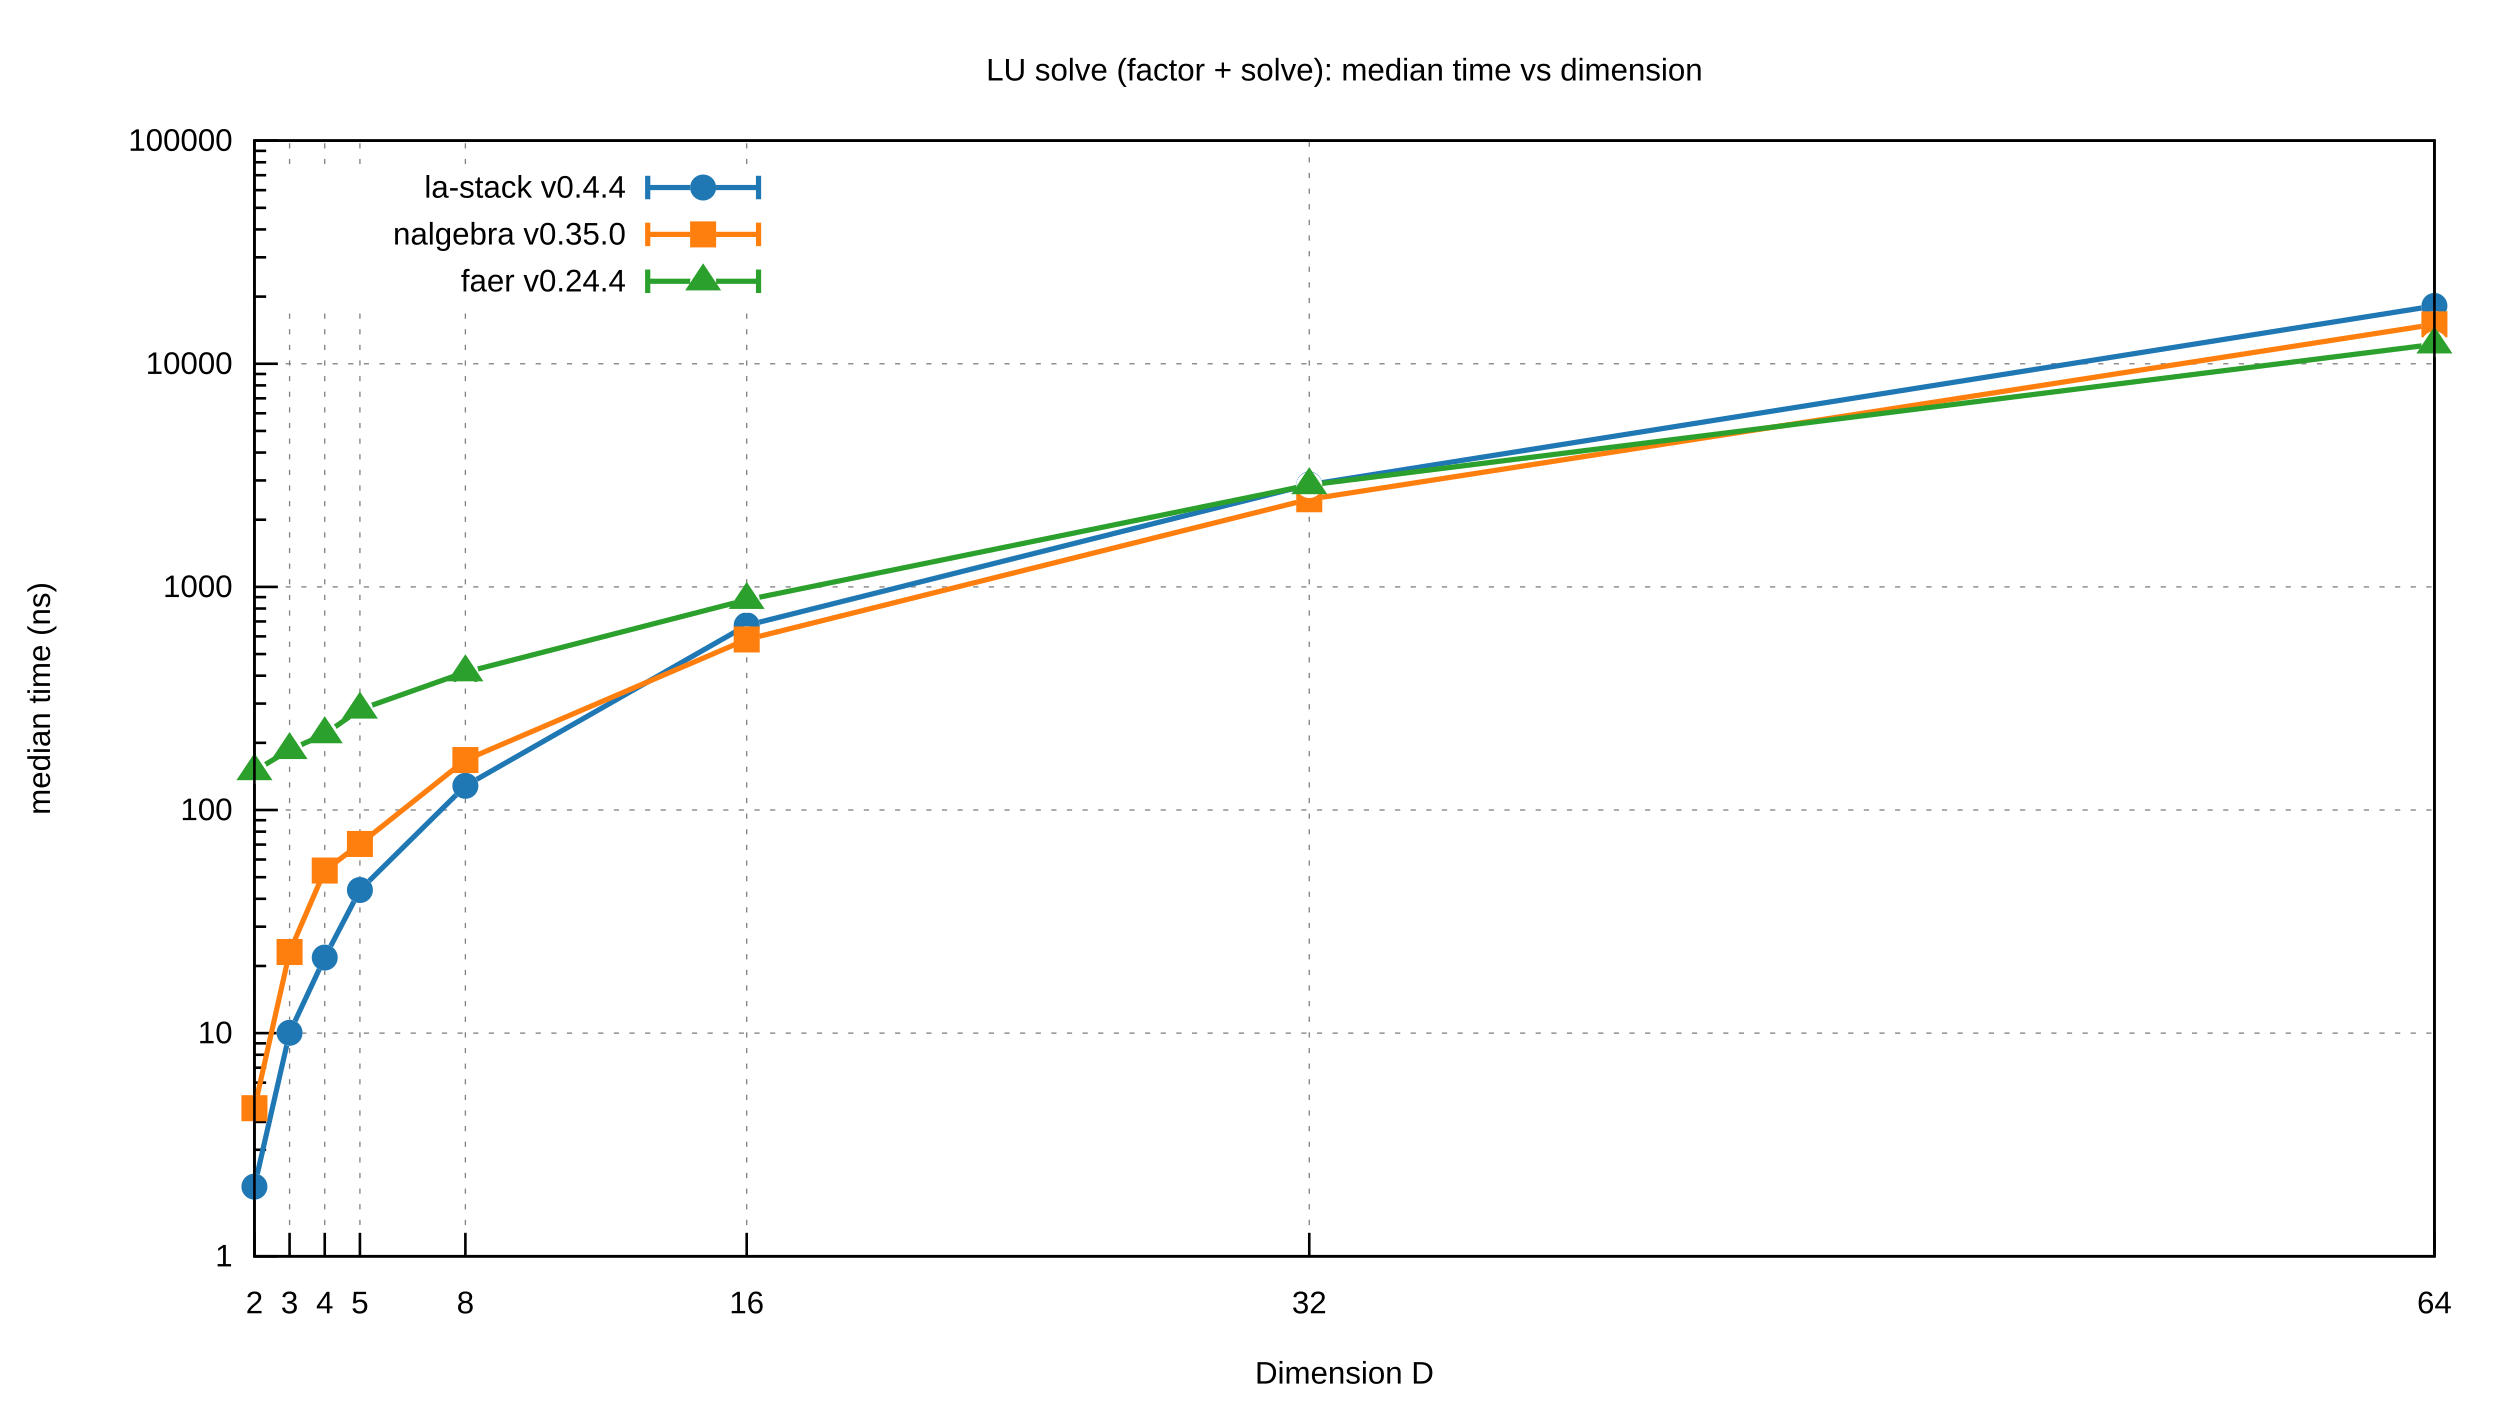
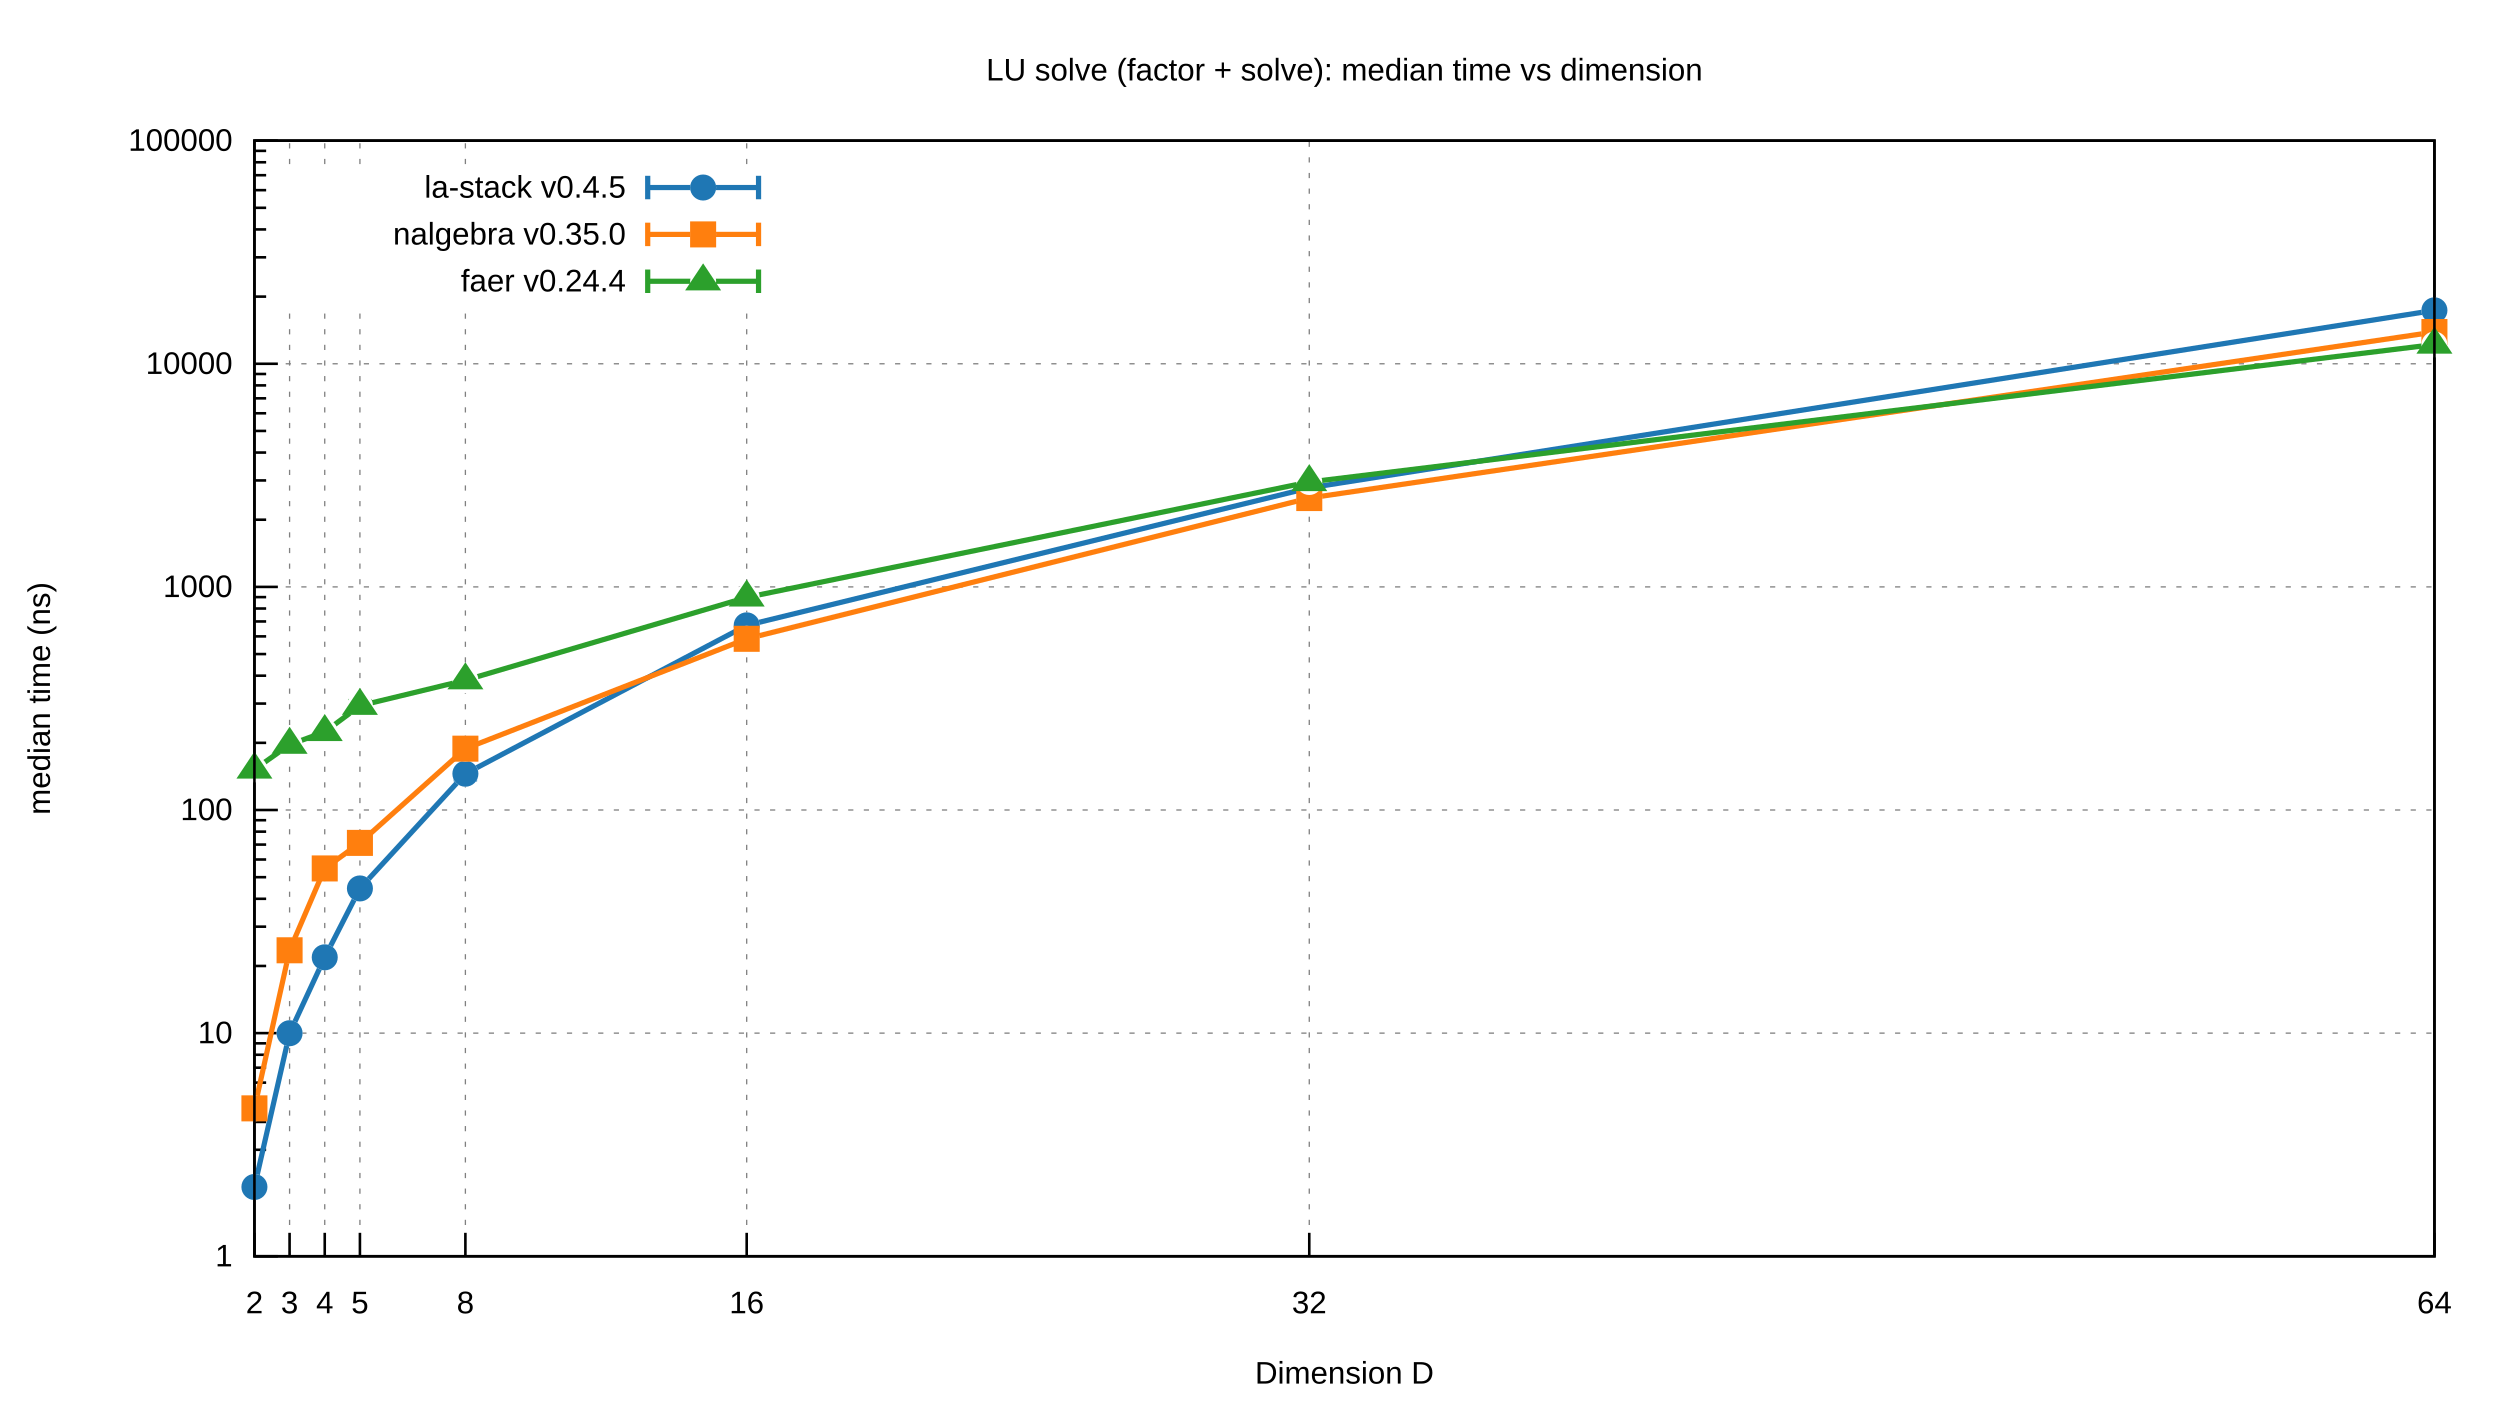
<svg xmlns="http://www.w3.org/2000/svg" xmlns:xlink="http://www.w3.org/1999/xlink" width="960" height="540" viewBox="0 0 960 540">
  <g id="gnuplot_canvas">
    <rect x="0" y="0" width="960" height="540" fill="none" />
    <defs>
      <circle id="gpDot" r="0.5" stroke-width="0.5" stroke="currentColor" />
      <path id="gpPt0" stroke-width="0.222" stroke="currentColor" d="M-1,0 h2 M0,-1 v2" />
      <path id="gpPt1" stroke-width="0.222" stroke="currentColor" d="M-1,-1 L1,1 M1,-1 L-1,1" />
      <path id="gpPt2" stroke-width="0.222" stroke="currentColor" d="M-1,0 L1,0 M0,-1 L0,1 M-1,-1 L1,1 M-1,1 L1,-1" />
      <rect id="gpPt3" stroke-width="0.222" stroke="currentColor" x="-1" y="-1" width="2" height="2" />
      <rect id="gpPt4" stroke-width="0.222" stroke="currentColor" fill="currentColor" x="-1" y="-1" width="2" height="2" />
      <circle id="gpPt5" stroke-width="0.222" stroke="currentColor" cx="0" cy="0" r="1" />
      <use xlink:href="#gpPt5" id="gpPt6" fill="currentColor" stroke="none" />
      <path id="gpPt7" stroke-width="0.222" stroke="currentColor" d="M0,-1.33 L-1.33,0.67 L1.33,0.67 z" />
      <use xlink:href="#gpPt7" id="gpPt8" fill="currentColor" stroke="none" />
      <use xlink:href="#gpPt7" id="gpPt9" stroke="currentColor" transform="rotate(180)" />
      <use xlink:href="#gpPt9" id="gpPt10" fill="currentColor" stroke="none" />
      <use xlink:href="#gpPt3" id="gpPt11" stroke="currentColor" transform="rotate(45)" />
      <use xlink:href="#gpPt11" id="gpPt12" fill="currentColor" stroke="none" />
      <path id="gpPt13" stroke-width="0.222" stroke="currentColor" d="M0,1.330 L1.265,0.411 L0.782,-1.067 L-0.782,-1.076 L-1.265,0.411 z" />
      <use xlink:href="#gpPt13" id="gpPt14" fill="currentColor" stroke="none" />
      <filter id="textbox" filterUnits="objectBoundingBox" x="0" y="0" height="1" width="1">
        <feFlood flood-color="white" flood-opacity="1" result="bgnd" />
        <feComposite in="SourceGraphic" in2="bgnd" operator="atop" />
      </filter>
      <filter id="greybox" filterUnits="objectBoundingBox" x="0" y="0" height="1" width="1">
        <feFlood flood-color="lightgrey" flood-opacity="1" result="grey" />
        <feComposite in="SourceGraphic" in2="grey" operator="atop" />
      </filter>
    </defs>
    <g fill="none" color="white" stroke="currentColor" stroke-width="1.00" stroke-linecap="butt" stroke-linejoin="miter">
</g>
    <g fill="none" color="black" stroke="currentColor" stroke-width="1.00" stroke-linecap="butt" stroke-linejoin="miter">
</g>
    <g fill="none" color="black" stroke="black" stroke-width="0.50" stroke-linecap="butt" stroke-linejoin="miter">
</g>
    <g fill="none" color="gray" stroke="currentColor" stroke-width="0.50" stroke-linecap="butt" stroke-linejoin="miter">
      <path stroke="gray" stroke-dasharray="2,4" class="gridline" d="M97.70,482.40 L934.82,482.40  " />
    </g>
    <g fill="none" color="gray" stroke="gray" stroke-width="1.00" stroke-linecap="butt" stroke-linejoin="miter">
</g>
    <g fill="none" color="black" stroke="currentColor" stroke-width="1.00" stroke-linecap="butt" stroke-linejoin="miter">
      <path stroke="black" d="M97.70,482.40 L106.70,482.40  " />
      <g transform="translate(89.31,486.30)" stroke="none" fill="black" font-family="Arial" font-size="12.00" text-anchor="end">
        <text> 1</text>
      </g>
    </g>
    <g fill="none" color="black" stroke="currentColor" stroke-width="1.00" stroke-linecap="butt" stroke-linejoin="miter">
      <path stroke="black" d="M97.70,456.61 L102.20,456.61 M97.70,441.52 L102.20,441.52 M97.70,430.82 L102.20,430.82 M97.70,422.51 L102.20,422.51   M97.70,415.73 L102.20,415.73 M97.70,409.99 L102.20,409.99 M97.70,405.03 L102.20,405.03 M97.70,400.64 L102.20,400.64    " />
    </g>
    <g fill="none" color="black" stroke="black" stroke-width="0.50" stroke-linecap="butt" stroke-linejoin="miter">
</g>
    <g fill="none" color="gray" stroke="currentColor" stroke-width="0.50" stroke-linecap="butt" stroke-linejoin="miter">
      <path stroke="gray" stroke-dasharray="2,4" class="gridline" d="M97.70,396.72 L934.82,396.72  " />
    </g>
    <g fill="none" color="gray" stroke="gray" stroke-width="1.00" stroke-linecap="butt" stroke-linejoin="miter">
</g>
    <g fill="none" color="black" stroke="currentColor" stroke-width="1.00" stroke-linecap="butt" stroke-linejoin="miter">
      <path stroke="black" d="M97.70,396.72 L106.70,396.72  " />
      <g transform="translate(89.31,400.62)" stroke="none" fill="black" font-family="Arial" font-size="12.00" text-anchor="end">
        <text> 10</text>
      </g>
    </g>
    <g fill="none" color="black" stroke="currentColor" stroke-width="1.00" stroke-linecap="butt" stroke-linejoin="miter">
      <path stroke="black" d="M97.70,370.93 L102.20,370.93 M97.70,355.84 L102.20,355.84 M97.70,345.14 L102.20,345.14 M97.70,336.84 L102.20,336.84   M97.70,330.05 L102.20,330.05 M97.70,324.32 L102.20,324.32 M97.70,319.35 L102.20,319.35 M97.70,314.96 L102.20,314.96    " />
    </g>
    <g fill="none" color="black" stroke="black" stroke-width="0.50" stroke-linecap="butt" stroke-linejoin="miter">
</g>
    <g fill="none" color="gray" stroke="currentColor" stroke-width="0.50" stroke-linecap="butt" stroke-linejoin="miter">
      <path stroke="gray" stroke-dasharray="2,4" class="gridline" d="M97.70,311.04 L934.82,311.04  " />
    </g>
    <g fill="none" color="gray" stroke="gray" stroke-width="1.00" stroke-linecap="butt" stroke-linejoin="miter">
</g>
    <g fill="none" color="black" stroke="currentColor" stroke-width="1.00" stroke-linecap="butt" stroke-linejoin="miter">
      <path stroke="black" d="M97.70,311.04 L106.70,311.04  " />
      <g transform="translate(89.31,314.94)" stroke="none" fill="black" font-family="Arial" font-size="12.00" text-anchor="end">
        <text> 100</text>
      </g>
    </g>
    <g fill="none" color="black" stroke="currentColor" stroke-width="1.00" stroke-linecap="butt" stroke-linejoin="miter">
      <path stroke="black" d="M97.70,285.25 L102.20,285.25 M97.70,270.17 L102.20,270.17 M97.70,259.46 L102.20,259.46 M97.70,251.16 L102.20,251.16   M97.70,244.37 L102.20,244.37 M97.70,238.64 L102.20,238.64 M97.70,233.67 L102.20,233.67 M97.70,229.29 L102.20,229.29    " />
    </g>
    <g fill="none" color="black" stroke="black" stroke-width="0.50" stroke-linecap="butt" stroke-linejoin="miter">
</g>
    <g fill="none" color="gray" stroke="currentColor" stroke-width="0.50" stroke-linecap="butt" stroke-linejoin="miter">
      <path stroke="gray" stroke-dasharray="2,4" class="gridline" d="M97.70,225.37 L934.82,225.37  " />
    </g>
    <g fill="none" color="gray" stroke="gray" stroke-width="1.00" stroke-linecap="butt" stroke-linejoin="miter">
</g>
    <g fill="none" color="black" stroke="currentColor" stroke-width="1.00" stroke-linecap="butt" stroke-linejoin="miter">
      <path stroke="black" d="M97.70,225.37 L106.70,225.37  " />
      <g transform="translate(89.31,229.27)" stroke="none" fill="black" font-family="Arial" font-size="12.00" text-anchor="end">
        <text> 1000</text>
      </g>
    </g>
    <g fill="none" color="black" stroke="currentColor" stroke-width="1.00" stroke-linecap="butt" stroke-linejoin="miter">
      <path stroke="black" d="M97.70,199.57 L102.20,199.57 M97.70,184.49 L102.20,184.49 M97.70,173.78 L102.20,173.78 M97.70,165.48 L102.20,165.48   M97.70,158.70 L102.20,158.70 M97.70,152.96 L102.20,152.96 M97.70,147.99 L102.20,147.99 M97.70,143.61 L102.20,143.61    " />
    </g>
    <g fill="none" color="black" stroke="black" stroke-width="0.50" stroke-linecap="butt" stroke-linejoin="miter">
</g>
    <g fill="none" color="gray" stroke="currentColor" stroke-width="0.50" stroke-linecap="butt" stroke-linejoin="miter">
      <path stroke="gray" stroke-dasharray="2,4" class="gridline" d="M97.70,139.69 L934.82,139.69  " />
    </g>
    <g fill="none" color="gray" stroke="gray" stroke-width="1.00" stroke-linecap="butt" stroke-linejoin="miter">
</g>
    <g fill="none" color="black" stroke="currentColor" stroke-width="1.00" stroke-linecap="butt" stroke-linejoin="miter">
      <path stroke="black" d="M97.70,139.69 L106.70,139.69  " />
      <g transform="translate(89.31,143.59)" stroke="none" fill="black" font-family="Arial" font-size="12.00" text-anchor="end">
        <text> 10000</text>
      </g>
    </g>
    <g fill="none" color="black" stroke="currentColor" stroke-width="1.00" stroke-linecap="butt" stroke-linejoin="miter">
      <path stroke="black" d="M97.70,113.90 L102.20,113.90 M97.70,98.81 L102.20,98.81 M97.70,88.10 L102.20,88.10 M97.70,79.80 L102.20,79.80   M97.70,73.02 L102.20,73.02 M97.70,67.28 L102.20,67.28 M97.70,62.31 L102.20,62.31 M97.70,57.93 L102.20,57.93    " />
    </g>
    <g fill="none" color="black" stroke="black" stroke-width="0.50" stroke-linecap="butt" stroke-linejoin="miter">
</g>
    <g fill="none" color="gray" stroke="currentColor" stroke-width="0.50" stroke-linecap="butt" stroke-linejoin="miter">
      <path stroke="gray" stroke-dasharray="2,4" class="gridline" d="M97.70,54.01 L934.82,54.01  " />
    </g>
    <g fill="none" color="gray" stroke="gray" stroke-width="1.00" stroke-linecap="butt" stroke-linejoin="miter">
</g>
    <g fill="none" color="black" stroke="currentColor" stroke-width="1.00" stroke-linecap="butt" stroke-linejoin="miter">
      <path stroke="black" d="M97.70,54.01 L106.70,54.01  " />
      <g transform="translate(89.31,57.91)" stroke="none" fill="black" font-family="Arial" font-size="12.00" text-anchor="end">
        <text> 100000</text>
      </g>
    </g>
    <g fill="none" color="black" stroke="currentColor" stroke-width="1.00" stroke-linecap="butt" stroke-linejoin="miter">
</g>
    <g fill="none" color="black" stroke="black" stroke-width="0.50" stroke-linecap="butt" stroke-linejoin="miter">
</g>
    <g fill="none" color="gray" stroke="currentColor" stroke-width="0.50" stroke-linecap="butt" stroke-linejoin="miter">
      <path stroke="gray" stroke-dasharray="2,4" class="gridline" d="M97.70,482.40 L97.70,54.01  " />
    </g>
    <g fill="none" color="gray" stroke="gray" stroke-width="1.00" stroke-linecap="butt" stroke-linejoin="miter">
</g>
    <g fill="none" color="black" stroke="currentColor" stroke-width="1.00" stroke-linecap="butt" stroke-linejoin="miter">
      <path stroke="black" d="M97.70,482.40 L97.70,473.40  " />
      <g transform="translate(97.70,504.30)" stroke="none" fill="black" font-family="Arial" font-size="12.00" text-anchor="middle">
        <text> 2</text>
      </g>
    </g>
    <g fill="none" color="black" stroke="currentColor" stroke-width="1.00" stroke-linecap="butt" stroke-linejoin="miter">
</g>
    <g fill="none" color="black" stroke="black" stroke-width="0.50" stroke-linecap="butt" stroke-linejoin="miter">
</g>
    <g fill="none" color="gray" stroke="currentColor" stroke-width="0.50" stroke-linecap="butt" stroke-linejoin="miter">
      <path stroke="gray" stroke-dasharray="2,4" class="gridline" d="M111.20,482.40 L111.20,117.01 M111.20,63.01 L111.20,54.01  " />
    </g>
    <g fill="none" color="gray" stroke="gray" stroke-width="1.00" stroke-linecap="butt" stroke-linejoin="miter">
</g>
    <g fill="none" color="black" stroke="currentColor" stroke-width="1.00" stroke-linecap="butt" stroke-linejoin="miter">
      <path stroke="black" d="M111.20,482.40 L111.20,473.40  " />
      <g transform="translate(111.20,504.30)" stroke="none" fill="black" font-family="Arial" font-size="12.00" text-anchor="middle">
        <text> 3</text>
      </g>
    </g>
    <g fill="none" color="black" stroke="currentColor" stroke-width="1.00" stroke-linecap="butt" stroke-linejoin="miter">
</g>
    <g fill="none" color="black" stroke="black" stroke-width="0.50" stroke-linecap="butt" stroke-linejoin="miter">
</g>
    <g fill="none" color="gray" stroke="currentColor" stroke-width="0.50" stroke-linecap="butt" stroke-linejoin="miter">
      <path stroke="gray" stroke-dasharray="2,4" class="gridline" d="M124.70,482.40 L124.70,117.01 M124.70,63.01 L124.70,54.01  " />
    </g>
    <g fill="none" color="gray" stroke="gray" stroke-width="1.00" stroke-linecap="butt" stroke-linejoin="miter">
</g>
    <g fill="none" color="black" stroke="currentColor" stroke-width="1.00" stroke-linecap="butt" stroke-linejoin="miter">
      <path stroke="black" d="M124.70,482.40 L124.70,473.40  " />
      <g transform="translate(124.70,504.30)" stroke="none" fill="black" font-family="Arial" font-size="12.00" text-anchor="middle">
        <text> 4</text>
      </g>
    </g>
    <g fill="none" color="black" stroke="currentColor" stroke-width="1.00" stroke-linecap="butt" stroke-linejoin="miter">
</g>
    <g fill="none" color="black" stroke="black" stroke-width="0.50" stroke-linecap="butt" stroke-linejoin="miter">
</g>
    <g fill="none" color="gray" stroke="currentColor" stroke-width="0.50" stroke-linecap="butt" stroke-linejoin="miter">
      <path stroke="gray" stroke-dasharray="2,4" class="gridline" d="M138.21,482.40 L138.21,117.01 M138.21,63.01 L138.21,54.01  " />
    </g>
    <g fill="none" color="gray" stroke="gray" stroke-width="1.00" stroke-linecap="butt" stroke-linejoin="miter">
</g>
    <g fill="none" color="black" stroke="currentColor" stroke-width="1.00" stroke-linecap="butt" stroke-linejoin="miter">
      <path stroke="black" d="M138.21,482.40 L138.21,473.40  " />
      <g transform="translate(138.21,504.30)" stroke="none" fill="black" font-family="Arial" font-size="12.00" text-anchor="middle">
        <text> 5</text>
      </g>
    </g>
    <g fill="none" color="black" stroke="currentColor" stroke-width="1.00" stroke-linecap="butt" stroke-linejoin="miter">
</g>
    <g fill="none" color="black" stroke="black" stroke-width="0.50" stroke-linecap="butt" stroke-linejoin="miter">
</g>
    <g fill="none" color="gray" stroke="currentColor" stroke-width="0.50" stroke-linecap="butt" stroke-linejoin="miter">
      <path stroke="gray" stroke-dasharray="2,4" class="gridline" d="M178.71,482.40 L178.71,117.01 M178.71,63.01 L178.71,54.01  " />
    </g>
    <g fill="none" color="gray" stroke="gray" stroke-width="1.00" stroke-linecap="butt" stroke-linejoin="miter">
</g>
    <g fill="none" color="black" stroke="currentColor" stroke-width="1.00" stroke-linecap="butt" stroke-linejoin="miter">
      <path stroke="black" d="M178.71,482.40 L178.71,473.40  " />
      <g transform="translate(178.71,504.30)" stroke="none" fill="black" font-family="Arial" font-size="12.00" text-anchor="middle">
        <text> 8</text>
      </g>
    </g>
    <g fill="none" color="black" stroke="currentColor" stroke-width="1.00" stroke-linecap="butt" stroke-linejoin="miter">
</g>
    <g fill="none" color="black" stroke="black" stroke-width="0.50" stroke-linecap="butt" stroke-linejoin="miter">
</g>
    <g fill="none" color="gray" stroke="currentColor" stroke-width="0.50" stroke-linecap="butt" stroke-linejoin="miter">
      <path stroke="gray" stroke-dasharray="2,4" class="gridline" d="M286.73,482.40 L286.73,117.01 M286.73,63.01 L286.73,54.01  " />
    </g>
    <g fill="none" color="gray" stroke="gray" stroke-width="1.00" stroke-linecap="butt" stroke-linejoin="miter">
</g>
    <g fill="none" color="black" stroke="currentColor" stroke-width="1.00" stroke-linecap="butt" stroke-linejoin="miter">
      <path stroke="black" d="M286.73,482.40 L286.73,473.40  " />
      <g transform="translate(286.73,504.30)" stroke="none" fill="black" font-family="Arial" font-size="12.00" text-anchor="middle">
        <text> 16</text>
      </g>
    </g>
    <g fill="none" color="black" stroke="currentColor" stroke-width="1.00" stroke-linecap="butt" stroke-linejoin="miter">
</g>
    <g fill="none" color="black" stroke="black" stroke-width="0.50" stroke-linecap="butt" stroke-linejoin="miter">
</g>
    <g fill="none" color="gray" stroke="currentColor" stroke-width="0.50" stroke-linecap="butt" stroke-linejoin="miter">
      <path stroke="gray" stroke-dasharray="2,4" class="gridline" d="M502.76,482.40 L502.76,54.01  " />
    </g>
    <g fill="none" color="gray" stroke="gray" stroke-width="1.00" stroke-linecap="butt" stroke-linejoin="miter">
</g>
    <g fill="none" color="black" stroke="currentColor" stroke-width="1.00" stroke-linecap="butt" stroke-linejoin="miter">
      <path stroke="black" d="M502.76,482.40 L502.76,473.40  " />
      <g transform="translate(502.76,504.30)" stroke="none" fill="black" font-family="Arial" font-size="12.00" text-anchor="middle">
        <text> 32</text>
      </g>
    </g>
    <g fill="none" color="black" stroke="currentColor" stroke-width="1.00" stroke-linecap="butt" stroke-linejoin="miter">
</g>
    <g fill="none" color="black" stroke="black" stroke-width="0.50" stroke-linecap="butt" stroke-linejoin="miter">
</g>
    <g fill="none" color="gray" stroke="currentColor" stroke-width="0.50" stroke-linecap="butt" stroke-linejoin="miter">
      <path stroke="gray" stroke-dasharray="2,4" class="gridline" d="M934.82,482.40 L934.82,54.01  " />
    </g>
    <g fill="none" color="gray" stroke="gray" stroke-width="1.00" stroke-linecap="butt" stroke-linejoin="miter">
</g>
    <g fill="none" color="black" stroke="currentColor" stroke-width="1.00" stroke-linecap="butt" stroke-linejoin="miter">
      <path stroke="black" d="M934.82,482.40 L934.82,473.40  " />
      <g transform="translate(934.82,504.30)" stroke="none" fill="black" font-family="Arial" font-size="12.00" text-anchor="middle">
        <text> 64</text>
      </g>
    </g>
    <g fill="none" color="black" stroke="currentColor" stroke-width="1.00" stroke-linecap="butt" stroke-linejoin="miter">
</g>
    <g fill="none" color="black" stroke="currentColor" stroke-width="1.00" stroke-linecap="butt" stroke-linejoin="miter">
      <path stroke="black" d="M97.70,54.01 L97.70,482.40 L934.82,482.40 L934.82,54.01 L97.70,54.01 Z  " />
    </g>
    <g fill="none" color="black" stroke="currentColor" stroke-width="1.00" stroke-linecap="butt" stroke-linejoin="miter">
</g>
    <g id="gnuplot_plot_1" fill="none">
      <g fill="none" color="white" stroke="black" stroke-width="2.00" stroke-linecap="butt" stroke-linejoin="miter">
</g>
      <g fill="none" color="black" stroke="currentColor" stroke-width="2.00" stroke-linecap="butt" stroke-linejoin="miter">
        <g transform="translate(240.33,75.91)" stroke="none" fill="black" font-family="Arial" font-size="12.00" text-anchor="end">
-           <text>la-stack v0.4.4</text>
+           <text>la-stack v0.4.5</text>
        </g>
      </g>
      <g fill="none" color="black" stroke="currentColor" stroke-width="2.00" stroke-linecap="butt" stroke-linejoin="miter">
-         <path stroke="rgb( 31, 119, 180)" d="M248.72,72.01 L291.28,72.01 M248.72,67.51 L248.72,76.51 M291.28,67.51 L291.28,76.51 M97.70,455.67 L111.20,396.60   L124.70,367.71 L138.21,341.77 L178.71,301.76 L286.73,240.12 L502.76,186.09 L934.82,117.48 M97.70,455.68 L97.70,455.66   M97.70,455.68 L102.20,455.68 M97.70,455.66 L102.20,455.66 M111.20,396.67 L111.20,396.57 M106.70,396.67 L115.70,396.67   M106.70,396.57 L115.70,396.57 M124.70,367.74 L124.70,367.65 M120.20,367.74 L129.20,367.74 M120.20,367.65 L129.20,367.65   M138.21,341.82 L138.21,341.73 M133.71,341.82 L142.71,341.82 M133.71,341.73 L142.71,341.73 M178.71,301.81 L178.71,301.73   M174.21,301.81 L183.21,301.81 M174.21,301.73 L183.21,301.73 M286.73,240.31 L286.73,239.99 M282.23,240.31 L291.23,240.31   M282.23,239.99 L291.23,239.99 M502.76,186.21 L502.76,185.96 M498.26,186.21 L507.26,186.21 M498.26,185.96 L507.26,185.96   M934.82,117.72 L934.82,117.34 M930.32,117.72 L934.82,117.72 M930.32,117.34 L934.82,117.34  " />
-       </g>
-       <g fill="none" color="black" stroke="currentColor" stroke-width="2.00" stroke-linecap="butt" stroke-linejoin="miter">
-         <use xlink:href="#gpPt6" transform="translate(97.70,455.67) scale(4.50)" color="white" />
-       </g>
-       <g fill="none" color="black" stroke="currentColor" stroke-width="2.00" stroke-linecap="butt" stroke-linejoin="miter">
-         <use xlink:href="#gpPt6" transform="translate(97.70,455.67) scale(4.50)" color="rgb( 31, 119, 180)" />
-         <use xlink:href="#gpPt6" transform="translate(111.20,396.60) scale(4.50)" color="white" />
-       </g>
-       <g fill="none" color="black" stroke="currentColor" stroke-width="2.00" stroke-linecap="butt" stroke-linejoin="miter">
-         <use xlink:href="#gpPt6" transform="translate(111.20,396.60) scale(4.50)" color="rgb( 31, 119, 180)" />
-         <use xlink:href="#gpPt6" transform="translate(124.70,367.71) scale(4.50)" color="white" />
-       </g>
-       <g fill="none" color="black" stroke="currentColor" stroke-width="2.00" stroke-linecap="butt" stroke-linejoin="miter">
-         <use xlink:href="#gpPt6" transform="translate(124.70,367.71) scale(4.50)" color="rgb( 31, 119, 180)" />
-         <use xlink:href="#gpPt6" transform="translate(138.21,341.77) scale(4.50)" color="white" />
-       </g>
-       <g fill="none" color="black" stroke="currentColor" stroke-width="2.00" stroke-linecap="butt" stroke-linejoin="miter">
-         <use xlink:href="#gpPt6" transform="translate(138.21,341.77) scale(4.50)" color="rgb( 31, 119, 180)" />
-         <use xlink:href="#gpPt6" transform="translate(178.71,301.76) scale(4.50)" color="white" />
-       </g>
-       <g fill="none" color="black" stroke="currentColor" stroke-width="2.00" stroke-linecap="butt" stroke-linejoin="miter">
-         <use xlink:href="#gpPt6" transform="translate(178.71,301.76) scale(4.50)" color="rgb( 31, 119, 180)" />
-         <use xlink:href="#gpPt6" transform="translate(286.73,240.12) scale(4.50)" color="white" />
-       </g>
-       <g fill="none" color="black" stroke="currentColor" stroke-width="2.00" stroke-linecap="butt" stroke-linejoin="miter">
-         <use xlink:href="#gpPt6" transform="translate(286.73,240.12) scale(4.50)" color="rgb( 31, 119, 180)" />
-         <use xlink:href="#gpPt6" transform="translate(502.76,186.09) scale(4.50)" color="white" />
-       </g>
-       <g fill="none" color="black" stroke="currentColor" stroke-width="2.00" stroke-linecap="butt" stroke-linejoin="miter">
-         <use xlink:href="#gpPt6" transform="translate(502.76,186.09) scale(4.50)" color="rgb( 31, 119, 180)" />
-         <use xlink:href="#gpPt6" transform="translate(934.82,117.48) scale(4.50)" color="white" />
-       </g>
-       <g fill="none" color="black" stroke="currentColor" stroke-width="2.00" stroke-linecap="butt" stroke-linejoin="miter">
-         <use xlink:href="#gpPt6" transform="translate(934.82,117.48) scale(4.50)" color="rgb( 31, 119, 180)" />
+         <path stroke="rgb( 31, 119, 180)" d="M248.72,72.01 L291.28,72.01 M248.72,67.51 L248.72,76.51 M291.28,67.51 L291.28,76.51 M97.70,455.80 L111.20,396.76   L124.70,367.61 L138.21,341.16 L178.71,297.11 L286.73,240.13 L502.76,187.35 L934.82,119.17 M97.70,455.83 L97.70,455.78   M97.70,455.83 L102.20,455.83 M97.70,455.78 L102.20,455.78 M111.20,396.89 L111.20,396.70 M106.70,396.89 L115.70,396.89   M106.70,396.70 L115.70,396.70 M124.70,367.65 L124.70,367.59 M120.20,367.65 L129.20,367.65 M120.20,367.59 L129.20,367.59   M138.21,341.36 L138.21,340.99 M133.71,341.36 L142.71,341.36 M133.71,340.99 L142.71,340.99 M178.71,299.07 L178.71,296.80   M174.21,299.07 L183.21,299.07 M174.21,296.80 L183.21,296.80 M286.73,240.22 L286.73,240.04 M282.23,240.22 L291.23,240.22   M282.23,240.04 L291.23,240.04 M502.76,187.39 L502.76,187.29 M498.26,187.39 L507.26,187.39 M498.26,187.29 L507.26,187.29   M934.82,119.38 L934.82,119.05 M930.32,119.38 L934.82,119.38 M930.32,119.05 L934.82,119.05  " />
+       </g>
+       <g fill="none" color="black" stroke="currentColor" stroke-width="2.00" stroke-linecap="butt" stroke-linejoin="miter">
+         <use xlink:href="#gpPt6" transform="translate(97.70,455.80) scale(4.50)" color="white" />
+       </g>
+       <g fill="none" color="black" stroke="currentColor" stroke-width="2.00" stroke-linecap="butt" stroke-linejoin="miter">
+         <use xlink:href="#gpPt6" transform="translate(97.70,455.80) scale(4.50)" color="rgb( 31, 119, 180)" />
+         <use xlink:href="#gpPt6" transform="translate(111.20,396.76) scale(4.50)" color="white" />
+       </g>
+       <g fill="none" color="black" stroke="currentColor" stroke-width="2.00" stroke-linecap="butt" stroke-linejoin="miter">
+         <use xlink:href="#gpPt6" transform="translate(111.20,396.76) scale(4.50)" color="rgb( 31, 119, 180)" />
+         <use xlink:href="#gpPt6" transform="translate(124.70,367.61) scale(4.50)" color="white" />
+       </g>
+       <g fill="none" color="black" stroke="currentColor" stroke-width="2.00" stroke-linecap="butt" stroke-linejoin="miter">
+         <use xlink:href="#gpPt6" transform="translate(124.70,367.61) scale(4.50)" color="rgb( 31, 119, 180)" />
+         <use xlink:href="#gpPt6" transform="translate(138.21,341.16) scale(4.50)" color="white" />
+       </g>
+       <g fill="none" color="black" stroke="currentColor" stroke-width="2.00" stroke-linecap="butt" stroke-linejoin="miter">
+         <use xlink:href="#gpPt6" transform="translate(138.21,341.16) scale(4.50)" color="rgb( 31, 119, 180)" />
+         <use xlink:href="#gpPt6" transform="translate(178.71,297.11) scale(4.50)" color="white" />
+       </g>
+       <g fill="none" color="black" stroke="currentColor" stroke-width="2.00" stroke-linecap="butt" stroke-linejoin="miter">
+         <use xlink:href="#gpPt6" transform="translate(178.71,297.11) scale(4.50)" color="rgb( 31, 119, 180)" />
+         <use xlink:href="#gpPt6" transform="translate(286.73,240.13) scale(4.50)" color="white" />
+       </g>
+       <g fill="none" color="black" stroke="currentColor" stroke-width="2.00" stroke-linecap="butt" stroke-linejoin="miter">
+         <use xlink:href="#gpPt6" transform="translate(286.73,240.13) scale(4.50)" color="rgb( 31, 119, 180)" />
+         <use xlink:href="#gpPt6" transform="translate(502.76,187.35) scale(4.50)" color="white" />
+       </g>
+       <g fill="none" color="black" stroke="currentColor" stroke-width="2.00" stroke-linecap="butt" stroke-linejoin="miter">
+         <use xlink:href="#gpPt6" transform="translate(502.76,187.35) scale(4.50)" color="rgb( 31, 119, 180)" />
+         <use xlink:href="#gpPt6" transform="translate(934.82,119.17) scale(4.50)" color="white" />
+       </g>
+       <g fill="none" color="black" stroke="currentColor" stroke-width="2.00" stroke-linecap="butt" stroke-linejoin="miter">
+         <use xlink:href="#gpPt6" transform="translate(934.82,119.17) scale(4.50)" color="rgb( 31, 119, 180)" />
        <use xlink:href="#gpPt6" transform="translate(270.00,72.01) scale(4.50)" color="white" />
      </g>
      <g fill="none" color="black" stroke="currentColor" stroke-width="2.00" stroke-linecap="butt" stroke-linejoin="miter">
        <use xlink:href="#gpPt6" transform="translate(270.00,72.01) scale(4.50)" color="rgb( 31, 119, 180)" />
      </g>
    </g>
    <g id="gnuplot_plot_2" fill="none">
      <g fill="none" color="black" stroke="currentColor" stroke-width="2.00" stroke-linecap="butt" stroke-linejoin="miter">
        <g transform="translate(240.33,93.91)" stroke="none" fill="black" font-family="Arial" font-size="12.00" text-anchor="end">
          <text>nalgebra v0.35.0</text>
        </g>
      </g>
      <g fill="none" color="black" stroke="currentColor" stroke-width="2.00" stroke-linecap="butt" stroke-linejoin="miter">
-         <path stroke="rgb(255, 127,  14)" d="M248.72,90.01 L291.28,90.01 M248.72,85.51 L248.72,94.51 M291.28,85.51 L291.28,94.51 M97.70,425.55 L111.20,365.58   L124.70,334.29 L138.21,324.08 L178.71,291.85 L286.73,245.55 L502.76,191.71 L934.82,124.55 M97.70,425.71 L97.70,424.98   M97.70,425.71 L102.20,425.71 M97.70,424.98 L102.20,424.98 M111.20,365.65 L111.20,365.53 M106.70,365.65 L115.70,365.65   M106.70,365.53 L115.70,365.53 M124.70,334.43 L124.70,334.26 M120.20,334.43 L129.20,334.43 M120.20,334.26 L129.20,334.26   M138.21,324.10 L138.21,324.07 M133.71,324.10 L142.71,324.10 M133.71,324.07 L142.71,324.07 M178.71,291.92 L178.71,291.75   M174.21,291.92 L183.21,291.92 M174.21,291.75 L183.21,291.75 M286.73,245.57 L286.73,245.54 M282.23,245.57 L291.23,245.57   M282.23,245.54 L291.23,245.54 M502.76,191.79 L502.76,191.64 M498.26,191.79 L507.26,191.79 M498.26,191.64 L507.26,191.64   M934.82,124.58 L934.82,124.46 M930.32,124.58 L934.82,124.58 M930.32,124.46 L934.82,124.46  " />
-       </g>
-       <g fill="none" color="black" stroke="currentColor" stroke-width="2.00" stroke-linecap="butt" stroke-linejoin="miter">
-         <use xlink:href="#gpPt6" transform="translate(97.70,425.55) scale(4.50)" color="white" />
-       </g>
-       <g fill="none" color="black" stroke="currentColor" stroke-width="2.00" stroke-linecap="butt" stroke-linejoin="miter">
-         <use xlink:href="#gpPt4" transform="translate(97.70,425.55) scale(4.50)" color="rgb(255, 127,  14)" />
-         <use xlink:href="#gpPt6" transform="translate(111.20,365.58) scale(4.50)" color="white" />
-       </g>
-       <g fill="none" color="black" stroke="currentColor" stroke-width="2.00" stroke-linecap="butt" stroke-linejoin="miter">
-         <use xlink:href="#gpPt4" transform="translate(111.20,365.58) scale(4.50)" color="rgb(255, 127,  14)" />
-         <use xlink:href="#gpPt6" transform="translate(124.70,334.29) scale(4.50)" color="white" />
-       </g>
-       <g fill="none" color="black" stroke="currentColor" stroke-width="2.00" stroke-linecap="butt" stroke-linejoin="miter">
-         <use xlink:href="#gpPt4" transform="translate(124.70,334.29) scale(4.50)" color="rgb(255, 127,  14)" />
-         <use xlink:href="#gpPt6" transform="translate(138.21,324.08) scale(4.50)" color="white" />
-       </g>
-       <g fill="none" color="black" stroke="currentColor" stroke-width="2.00" stroke-linecap="butt" stroke-linejoin="miter">
-         <use xlink:href="#gpPt4" transform="translate(138.21,324.08) scale(4.50)" color="rgb(255, 127,  14)" />
-         <use xlink:href="#gpPt6" transform="translate(178.71,291.85) scale(4.50)" color="white" />
-       </g>
-       <g fill="none" color="black" stroke="currentColor" stroke-width="2.00" stroke-linecap="butt" stroke-linejoin="miter">
-         <use xlink:href="#gpPt4" transform="translate(178.71,291.85) scale(4.50)" color="rgb(255, 127,  14)" />
-         <use xlink:href="#gpPt6" transform="translate(286.73,245.55) scale(4.50)" color="white" />
-       </g>
-       <g fill="none" color="black" stroke="currentColor" stroke-width="2.00" stroke-linecap="butt" stroke-linejoin="miter">
-         <use xlink:href="#gpPt4" transform="translate(286.73,245.55) scale(4.50)" color="rgb(255, 127,  14)" />
-         <use xlink:href="#gpPt6" transform="translate(502.76,191.71) scale(4.50)" color="white" />
-       </g>
-       <g fill="none" color="black" stroke="currentColor" stroke-width="2.00" stroke-linecap="butt" stroke-linejoin="miter">
-         <use xlink:href="#gpPt4" transform="translate(502.76,191.71) scale(4.50)" color="rgb(255, 127,  14)" />
-         <use xlink:href="#gpPt6" transform="translate(934.82,124.55) scale(4.50)" color="white" />
-       </g>
-       <g fill="none" color="black" stroke="currentColor" stroke-width="2.00" stroke-linecap="butt" stroke-linejoin="miter">
-         <use xlink:href="#gpPt4" transform="translate(934.82,124.55) scale(4.50)" color="rgb(255, 127,  14)" />
+         <path stroke="rgb(255, 127,  14)" d="M248.72,90.01 L291.28,90.01 M248.72,85.51 L248.72,94.51 M291.28,85.51 L291.28,94.51 M97.70,425.61 L111.20,364.91   L124.70,333.48 L138.21,323.67 L178.71,287.49 L286.73,245.30 L502.76,191.25 L934.82,127.49 M97.70,425.66 L97.70,425.55   M97.70,425.66 L102.20,425.66 M97.70,425.55 L102.20,425.55 M111.20,365.04 L111.20,364.75 M106.70,365.04 L115.70,365.04   M106.70,364.75 L115.70,364.75 M124.70,333.54 L124.70,333.37 M120.20,333.54 L129.20,333.54 M120.20,333.37 L129.20,333.37   M138.21,323.73 L138.21,323.63 M133.71,323.73 L142.71,323.73 M133.71,323.63 L142.71,323.63 M178.71,287.66 L178.71,287.36   M174.21,287.66 L183.21,287.66 M174.21,287.36 L183.21,287.36 M286.73,245.34 L286.73,245.23 M282.23,245.34 L291.23,245.34   M282.23,245.23 L291.23,245.23 M502.76,191.36 L502.76,191.18 M498.26,191.36 L507.26,191.36 M498.26,191.18 L507.26,191.18   M934.82,127.56 L934.82,127.44 M930.32,127.56 L934.82,127.56 M930.32,127.44 L934.82,127.44  " />
+       </g>
+       <g fill="none" color="black" stroke="currentColor" stroke-width="2.00" stroke-linecap="butt" stroke-linejoin="miter">
+         <use xlink:href="#gpPt6" transform="translate(97.70,425.61) scale(4.50)" color="white" />
+       </g>
+       <g fill="none" color="black" stroke="currentColor" stroke-width="2.00" stroke-linecap="butt" stroke-linejoin="miter">
+         <use xlink:href="#gpPt4" transform="translate(97.70,425.61) scale(4.50)" color="rgb(255, 127,  14)" />
+         <use xlink:href="#gpPt6" transform="translate(111.20,364.91) scale(4.50)" color="white" />
+       </g>
+       <g fill="none" color="black" stroke="currentColor" stroke-width="2.00" stroke-linecap="butt" stroke-linejoin="miter">
+         <use xlink:href="#gpPt4" transform="translate(111.20,364.91) scale(4.50)" color="rgb(255, 127,  14)" />
+         <use xlink:href="#gpPt6" transform="translate(124.70,333.48) scale(4.50)" color="white" />
+       </g>
+       <g fill="none" color="black" stroke="currentColor" stroke-width="2.00" stroke-linecap="butt" stroke-linejoin="miter">
+         <use xlink:href="#gpPt4" transform="translate(124.70,333.48) scale(4.50)" color="rgb(255, 127,  14)" />
+         <use xlink:href="#gpPt6" transform="translate(138.21,323.67) scale(4.50)" color="white" />
+       </g>
+       <g fill="none" color="black" stroke="currentColor" stroke-width="2.00" stroke-linecap="butt" stroke-linejoin="miter">
+         <use xlink:href="#gpPt4" transform="translate(138.21,323.67) scale(4.50)" color="rgb(255, 127,  14)" />
+         <use xlink:href="#gpPt6" transform="translate(178.71,287.49) scale(4.50)" color="white" />
+       </g>
+       <g fill="none" color="black" stroke="currentColor" stroke-width="2.00" stroke-linecap="butt" stroke-linejoin="miter">
+         <use xlink:href="#gpPt4" transform="translate(178.71,287.49) scale(4.50)" color="rgb(255, 127,  14)" />
+         <use xlink:href="#gpPt6" transform="translate(286.73,245.30) scale(4.50)" color="white" />
+       </g>
+       <g fill="none" color="black" stroke="currentColor" stroke-width="2.00" stroke-linecap="butt" stroke-linejoin="miter">
+         <use xlink:href="#gpPt4" transform="translate(286.73,245.30) scale(4.50)" color="rgb(255, 127,  14)" />
+         <use xlink:href="#gpPt6" transform="translate(502.76,191.25) scale(4.50)" color="white" />
+       </g>
+       <g fill="none" color="black" stroke="currentColor" stroke-width="2.00" stroke-linecap="butt" stroke-linejoin="miter">
+         <use xlink:href="#gpPt4" transform="translate(502.76,191.25) scale(4.50)" color="rgb(255, 127,  14)" />
+         <use xlink:href="#gpPt6" transform="translate(934.82,127.49) scale(4.50)" color="white" />
+       </g>
+       <g fill="none" color="black" stroke="currentColor" stroke-width="2.00" stroke-linecap="butt" stroke-linejoin="miter">
+         <use xlink:href="#gpPt4" transform="translate(934.82,127.49) scale(4.50)" color="rgb(255, 127,  14)" />
        <use xlink:href="#gpPt6" transform="translate(270.00,90.01) scale(4.50)" color="white" />
      </g>
      <g fill="none" color="black" stroke="currentColor" stroke-width="2.00" stroke-linecap="butt" stroke-linejoin="miter">
        <use xlink:href="#gpPt4" transform="translate(270.00,90.01) scale(4.50)" color="rgb(255, 127,  14)" />
      </g>
    </g>
    <g id="gnuplot_plot_3" fill="none">
      <g fill="none" color="black" stroke="currentColor" stroke-width="2.00" stroke-linecap="butt" stroke-linejoin="miter">
        <g transform="translate(240.33,111.91)" stroke="none" fill="black" font-family="Arial" font-size="12.00" text-anchor="end">
          <text>faer v0.24.4</text>
        </g>
      </g>
      <g fill="none" color="black" stroke="currentColor" stroke-width="2.00" stroke-linecap="butt" stroke-linejoin="miter">
-         <path stroke="rgb( 44, 160,  44)" d="M248.72,108.01 L291.28,108.01 M248.72,103.51 L248.72,112.51 M291.28,103.51 L291.28,112.51 M97.70,296.07 L111.20,287.97   L124.70,281.89 L138.21,272.43 L178.71,258.11 L286.73,230.32 L502.76,186.25 L934.82,132.21 M97.70,296.13 L97.70,295.99   M97.70,296.13 L102.20,296.13 M97.70,295.99 L102.20,295.99 M111.20,288.07 L111.20,287.85 M106.70,288.07 L115.70,288.07   M106.70,287.85 L115.70,287.85 M124.70,282.12 L124.70,281.55 M120.20,282.12 L129.20,282.12 M120.20,281.55 L129.20,281.55   M138.21,272.58 L138.21,272.33 M133.71,272.58 L142.71,272.58 M133.71,272.33 L142.71,272.33 M178.71,260.87 L178.71,257.81   M174.21,260.87 L183.21,260.87 M174.21,257.81 L183.21,257.81 M286.73,230.49 L286.73,230.24 M282.23,230.49 L291.23,230.49   M282.23,230.24 L291.23,230.24 M502.76,186.30 L502.76,186.19 M498.26,186.30 L507.26,186.30 M498.26,186.19 L507.26,186.19   M934.82,132.23 L934.82,132.16 M930.32,132.23 L934.82,132.23 M930.32,132.16 L934.82,132.16  " />
-       </g>
-       <g fill="none" color="black" stroke="currentColor" stroke-width="2.00" stroke-linecap="butt" stroke-linejoin="miter">
-         <use xlink:href="#gpPt6" transform="translate(97.70,296.07) scale(4.50)" color="white" />
-       </g>
-       <g fill="none" color="black" stroke="currentColor" stroke-width="2.00" stroke-linecap="butt" stroke-linejoin="miter">
-         <use xlink:href="#gpPt8" transform="translate(97.70,296.07) scale(4.50)" color="rgb( 44, 160,  44)" />
-         <use xlink:href="#gpPt6" transform="translate(111.20,287.97) scale(4.50)" color="white" />
-       </g>
-       <g fill="none" color="black" stroke="currentColor" stroke-width="2.00" stroke-linecap="butt" stroke-linejoin="miter">
-         <use xlink:href="#gpPt8" transform="translate(111.20,287.97) scale(4.50)" color="rgb( 44, 160,  44)" />
-         <use xlink:href="#gpPt6" transform="translate(124.70,281.89) scale(4.50)" color="white" />
-       </g>
-       <g fill="none" color="black" stroke="currentColor" stroke-width="2.00" stroke-linecap="butt" stroke-linejoin="miter">
-         <use xlink:href="#gpPt8" transform="translate(124.70,281.89) scale(4.50)" color="rgb( 44, 160,  44)" />
-         <use xlink:href="#gpPt6" transform="translate(138.21,272.43) scale(4.50)" color="white" />
-       </g>
-       <g fill="none" color="black" stroke="currentColor" stroke-width="2.00" stroke-linecap="butt" stroke-linejoin="miter">
-         <use xlink:href="#gpPt8" transform="translate(138.21,272.43) scale(4.50)" color="rgb( 44, 160,  44)" />
-         <use xlink:href="#gpPt6" transform="translate(178.71,258.11) scale(4.50)" color="white" />
-       </g>
-       <g fill="none" color="black" stroke="currentColor" stroke-width="2.00" stroke-linecap="butt" stroke-linejoin="miter">
-         <use xlink:href="#gpPt8" transform="translate(178.71,258.11) scale(4.50)" color="rgb( 44, 160,  44)" />
-         <use xlink:href="#gpPt6" transform="translate(286.73,230.32) scale(4.50)" color="white" />
-       </g>
-       <g fill="none" color="black" stroke="currentColor" stroke-width="2.00" stroke-linecap="butt" stroke-linejoin="miter">
-         <use xlink:href="#gpPt8" transform="translate(286.73,230.32) scale(4.50)" color="rgb( 44, 160,  44)" />
-         <use xlink:href="#gpPt6" transform="translate(502.76,186.25) scale(4.50)" color="white" />
-       </g>
-       <g fill="none" color="black" stroke="currentColor" stroke-width="2.00" stroke-linecap="butt" stroke-linejoin="miter">
-         <use xlink:href="#gpPt8" transform="translate(502.76,186.25) scale(4.50)" color="rgb( 44, 160,  44)" />
-         <use xlink:href="#gpPt6" transform="translate(934.82,132.21) scale(4.50)" color="white" />
-       </g>
-       <g fill="none" color="black" stroke="currentColor" stroke-width="2.00" stroke-linecap="butt" stroke-linejoin="miter">
-         <use xlink:href="#gpPt8" transform="translate(934.82,132.21) scale(4.50)" color="rgb( 44, 160,  44)" />
+         <path stroke="rgb( 44, 160,  44)" d="M248.72,108.01 L291.28,108.01 M248.72,103.51 L248.72,112.51 M291.28,103.51 L291.28,112.51 M97.70,295.48 L111.20,285.94   L124.70,281.05 L138.21,270.99 L178.71,261.19 L286.73,229.40 L502.76,185.08 L934.82,132.29 M97.70,295.54 L97.70,295.33   M97.70,295.54 L102.20,295.54 M97.70,295.33 L102.20,295.33 M111.20,286.21 L111.20,285.49 M106.70,286.21 L115.70,286.21   M106.70,285.49 L115.70,285.49 M124.70,281.27 L124.70,280.73 M120.20,281.27 L129.20,281.27 M120.20,280.73 L129.20,280.73   M138.21,271.42 L138.21,269.38 M133.71,271.42 L142.71,271.42 M133.71,269.38 L142.71,269.38 M178.71,261.33 L178.71,261.06   M174.21,261.33 L183.21,261.33 M174.21,261.06 L183.21,261.06 M286.73,229.47 L286.73,229.25 M282.23,229.47 L291.23,229.47   M282.23,229.25 L291.23,229.25 M502.76,185.14 L502.76,185.00 M498.26,185.14 L507.26,185.14 M498.26,185.00 L507.26,185.00   M934.82,132.36 L934.82,132.22 M930.32,132.36 L934.82,132.36 M930.32,132.22 L934.82,132.22  " />
+       </g>
+       <g fill="none" color="black" stroke="currentColor" stroke-width="2.00" stroke-linecap="butt" stroke-linejoin="miter">
+         <use xlink:href="#gpPt6" transform="translate(97.70,295.48) scale(4.50)" color="white" />
+       </g>
+       <g fill="none" color="black" stroke="currentColor" stroke-width="2.00" stroke-linecap="butt" stroke-linejoin="miter">
+         <use xlink:href="#gpPt8" transform="translate(97.70,295.48) scale(4.50)" color="rgb( 44, 160,  44)" />
+         <use xlink:href="#gpPt6" transform="translate(111.20,285.94) scale(4.50)" color="white" />
+       </g>
+       <g fill="none" color="black" stroke="currentColor" stroke-width="2.00" stroke-linecap="butt" stroke-linejoin="miter">
+         <use xlink:href="#gpPt8" transform="translate(111.20,285.94) scale(4.50)" color="rgb( 44, 160,  44)" />
+         <use xlink:href="#gpPt6" transform="translate(124.70,281.05) scale(4.50)" color="white" />
+       </g>
+       <g fill="none" color="black" stroke="currentColor" stroke-width="2.00" stroke-linecap="butt" stroke-linejoin="miter">
+         <use xlink:href="#gpPt8" transform="translate(124.70,281.05) scale(4.50)" color="rgb( 44, 160,  44)" />
+         <use xlink:href="#gpPt6" transform="translate(138.21,270.99) scale(4.50)" color="white" />
+       </g>
+       <g fill="none" color="black" stroke="currentColor" stroke-width="2.00" stroke-linecap="butt" stroke-linejoin="miter">
+         <use xlink:href="#gpPt8" transform="translate(138.21,270.99) scale(4.50)" color="rgb( 44, 160,  44)" />
+         <use xlink:href="#gpPt6" transform="translate(178.71,261.19) scale(4.50)" color="white" />
+       </g>
+       <g fill="none" color="black" stroke="currentColor" stroke-width="2.00" stroke-linecap="butt" stroke-linejoin="miter">
+         <use xlink:href="#gpPt8" transform="translate(178.71,261.19) scale(4.50)" color="rgb( 44, 160,  44)" />
+         <use xlink:href="#gpPt6" transform="translate(286.73,229.40) scale(4.50)" color="white" />
+       </g>
+       <g fill="none" color="black" stroke="currentColor" stroke-width="2.00" stroke-linecap="butt" stroke-linejoin="miter">
+         <use xlink:href="#gpPt8" transform="translate(286.73,229.40) scale(4.50)" color="rgb( 44, 160,  44)" />
+         <use xlink:href="#gpPt6" transform="translate(502.76,185.08) scale(4.50)" color="white" />
+       </g>
+       <g fill="none" color="black" stroke="currentColor" stroke-width="2.00" stroke-linecap="butt" stroke-linejoin="miter">
+         <use xlink:href="#gpPt8" transform="translate(502.76,185.08) scale(4.50)" color="rgb( 44, 160,  44)" />
+         <use xlink:href="#gpPt6" transform="translate(934.82,132.29) scale(4.50)" color="white" />
+       </g>
+       <g fill="none" color="black" stroke="currentColor" stroke-width="2.00" stroke-linecap="butt" stroke-linejoin="miter">
+         <use xlink:href="#gpPt8" transform="translate(934.82,132.29) scale(4.50)" color="rgb( 44, 160,  44)" />
        <use xlink:href="#gpPt6" transform="translate(270.00,108.01) scale(4.50)" color="white" />
      </g>
      <g fill="none" color="black" stroke="currentColor" stroke-width="2.00" stroke-linecap="butt" stroke-linejoin="miter">
        <use xlink:href="#gpPt8" transform="translate(270.00,108.01) scale(4.50)" color="rgb( 44, 160,  44)" />
      </g>
    </g>
    <g fill="none" color="black" stroke="currentColor" stroke-width="2.00" stroke-linecap="butt" stroke-linejoin="miter">
</g>
    <g fill="none" color="black" stroke="black" stroke-width="1.00" stroke-linecap="butt" stroke-linejoin="miter">
</g>
    <g fill="none" color="black" stroke="currentColor" stroke-width="1.00" stroke-linecap="butt" stroke-linejoin="miter">
      <path stroke="black" d="M97.70,54.01 L97.70,482.40 L934.82,482.40 L934.82,54.01 L97.70,54.01 Z  " />
      <g transform="translate(19.18,268.21) rotate(270.00)" stroke="none" fill="black" font-family="Arial" font-size="12.00" text-anchor="middle">
        <text>median time (ns)</text>
      </g>
    </g>
    <g fill="none" color="black" stroke="currentColor" stroke-width="1.00" stroke-linecap="butt" stroke-linejoin="miter">
      <g transform="translate(516.26,531.30)" stroke="none" fill="black" font-family="Arial" font-size="12.00" text-anchor="middle">
        <text>Dimension D</text>
      </g>
    </g>
    <g fill="none" color="black" stroke="currentColor" stroke-width="1.00" stroke-linecap="butt" stroke-linejoin="miter">
</g>
    <g fill="none" color="black" stroke="currentColor" stroke-width="1.00" stroke-linecap="butt" stroke-linejoin="miter">
      <g transform="translate(516.26,30.91)" stroke="none" fill="black" font-family="Arial" font-size="12.00" text-anchor="middle">
        <text>LU solve (factor + solve): median time vs dimension</text>
      </g>
    </g>
    <g fill="none" color="black" stroke="currentColor" stroke-width="1.00" stroke-linecap="butt" stroke-linejoin="miter">
</g>
  </g>
</svg>
